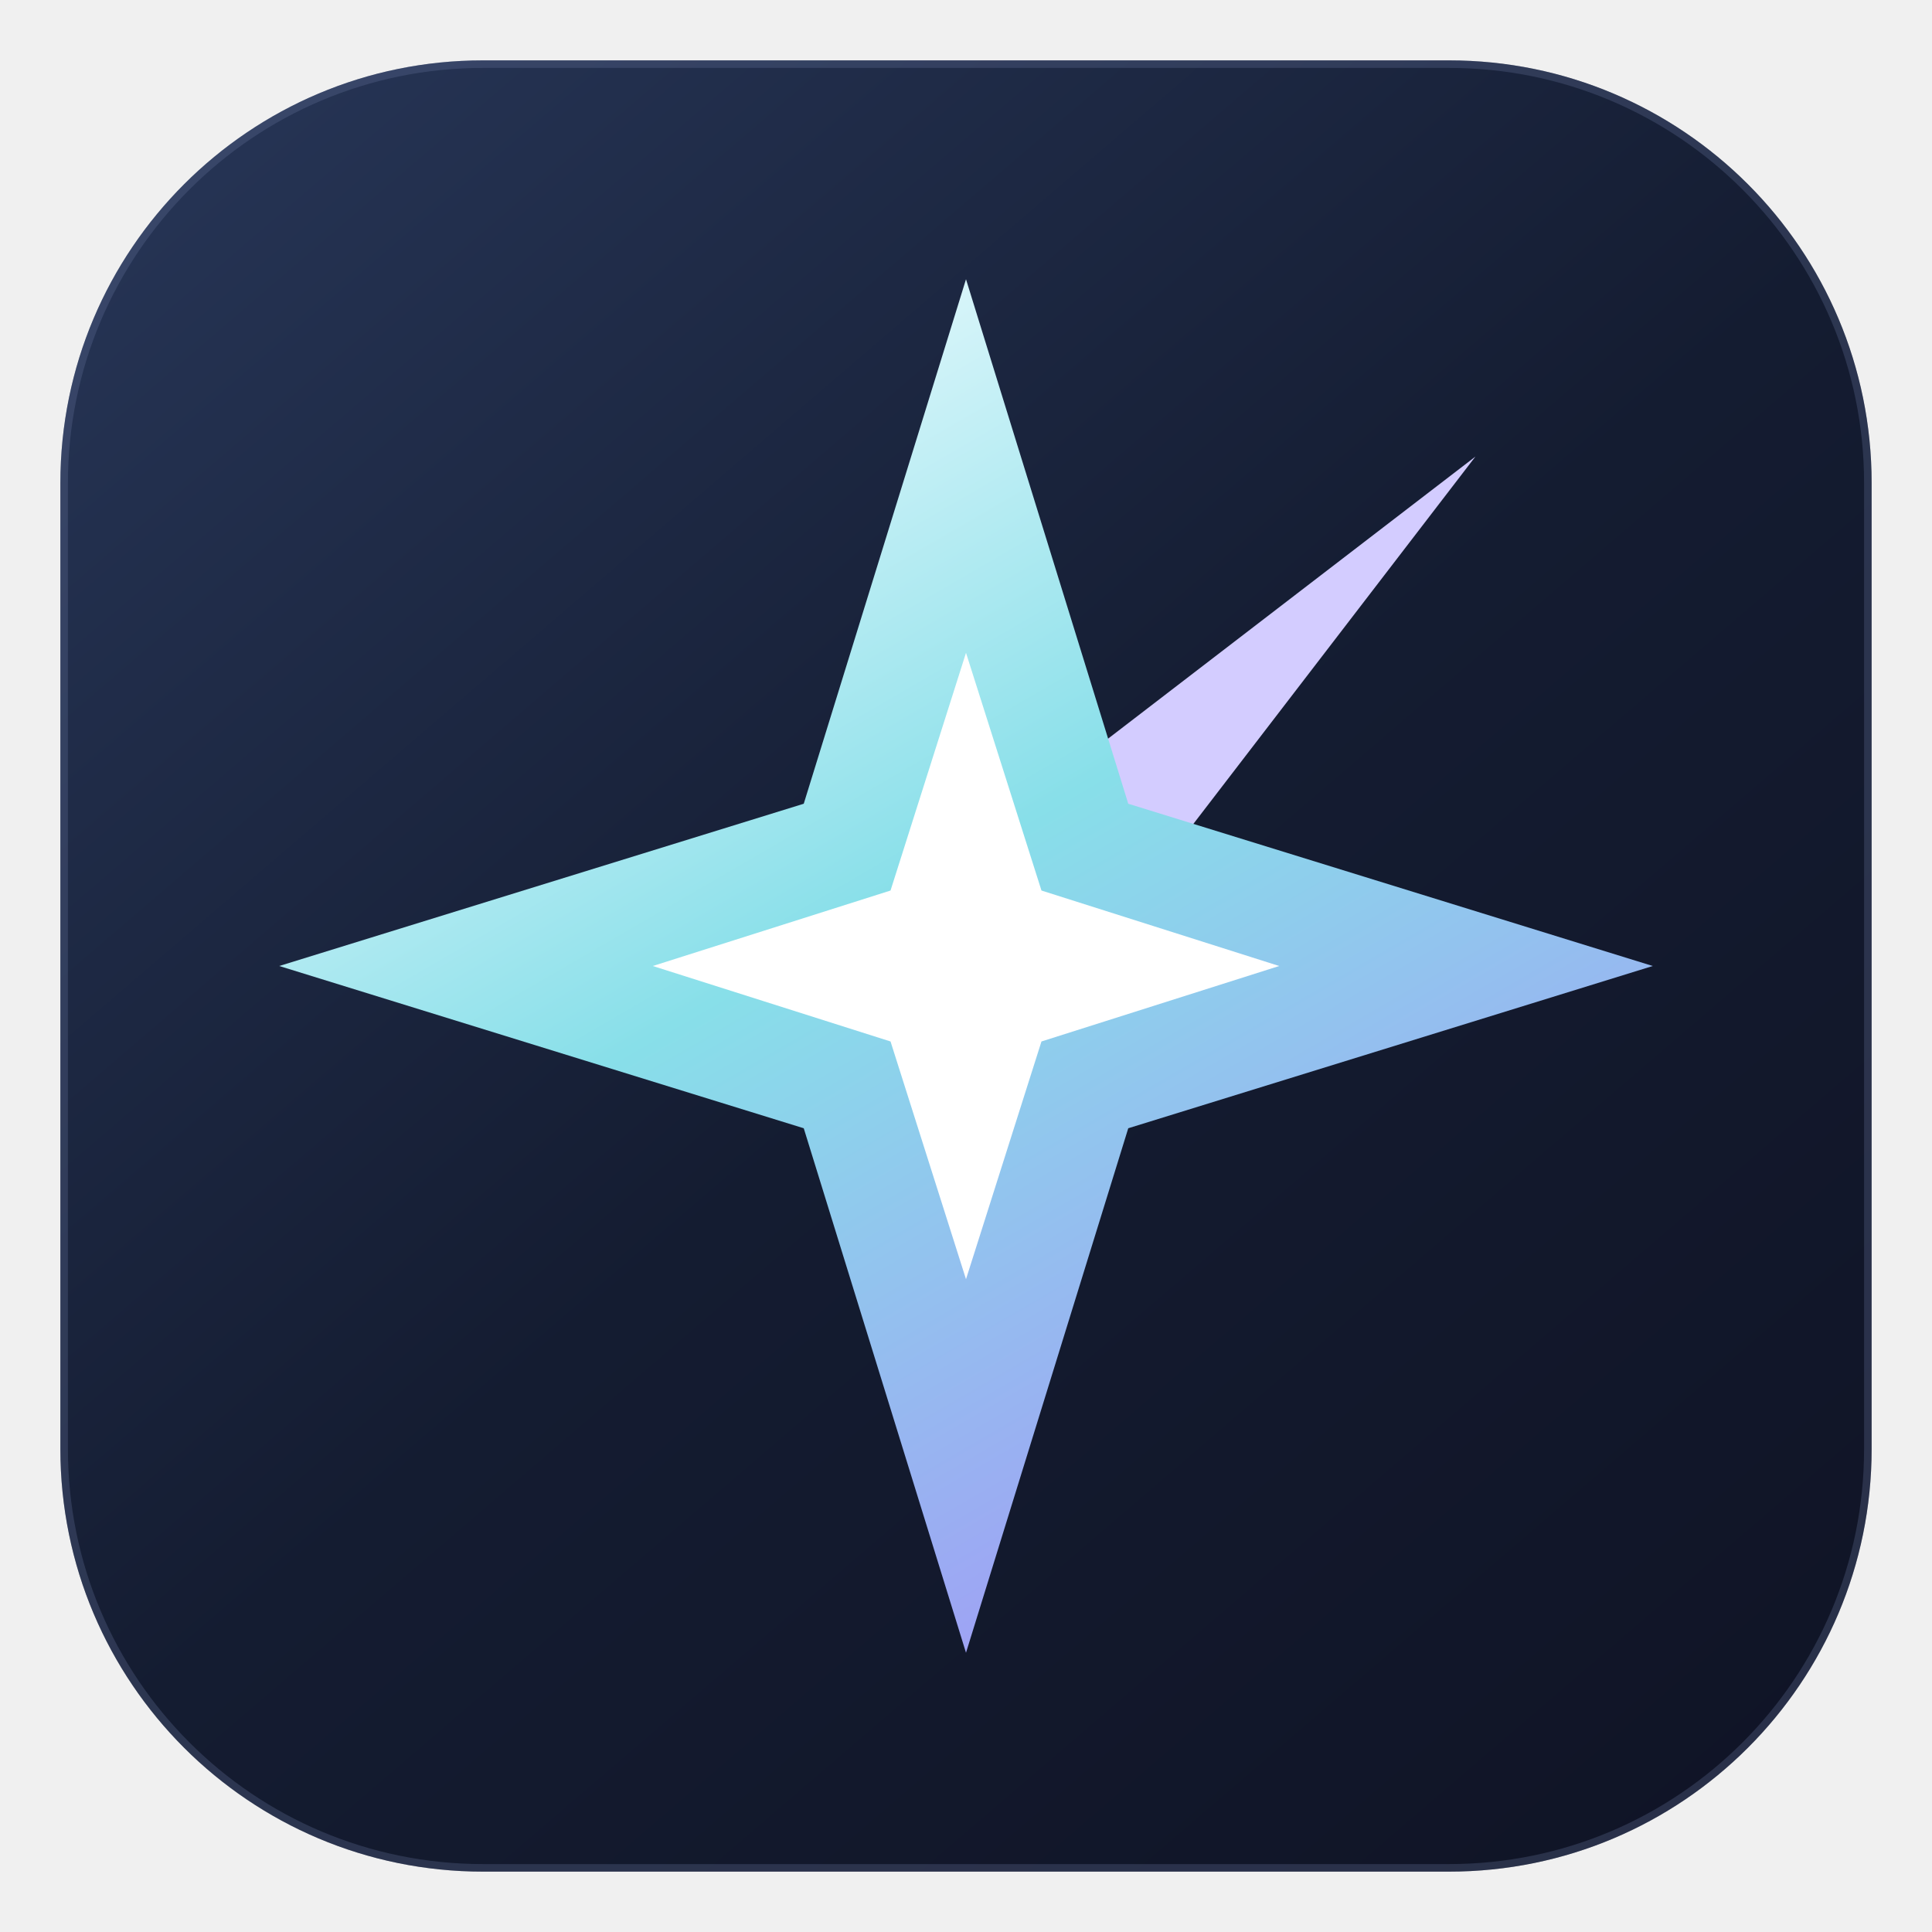
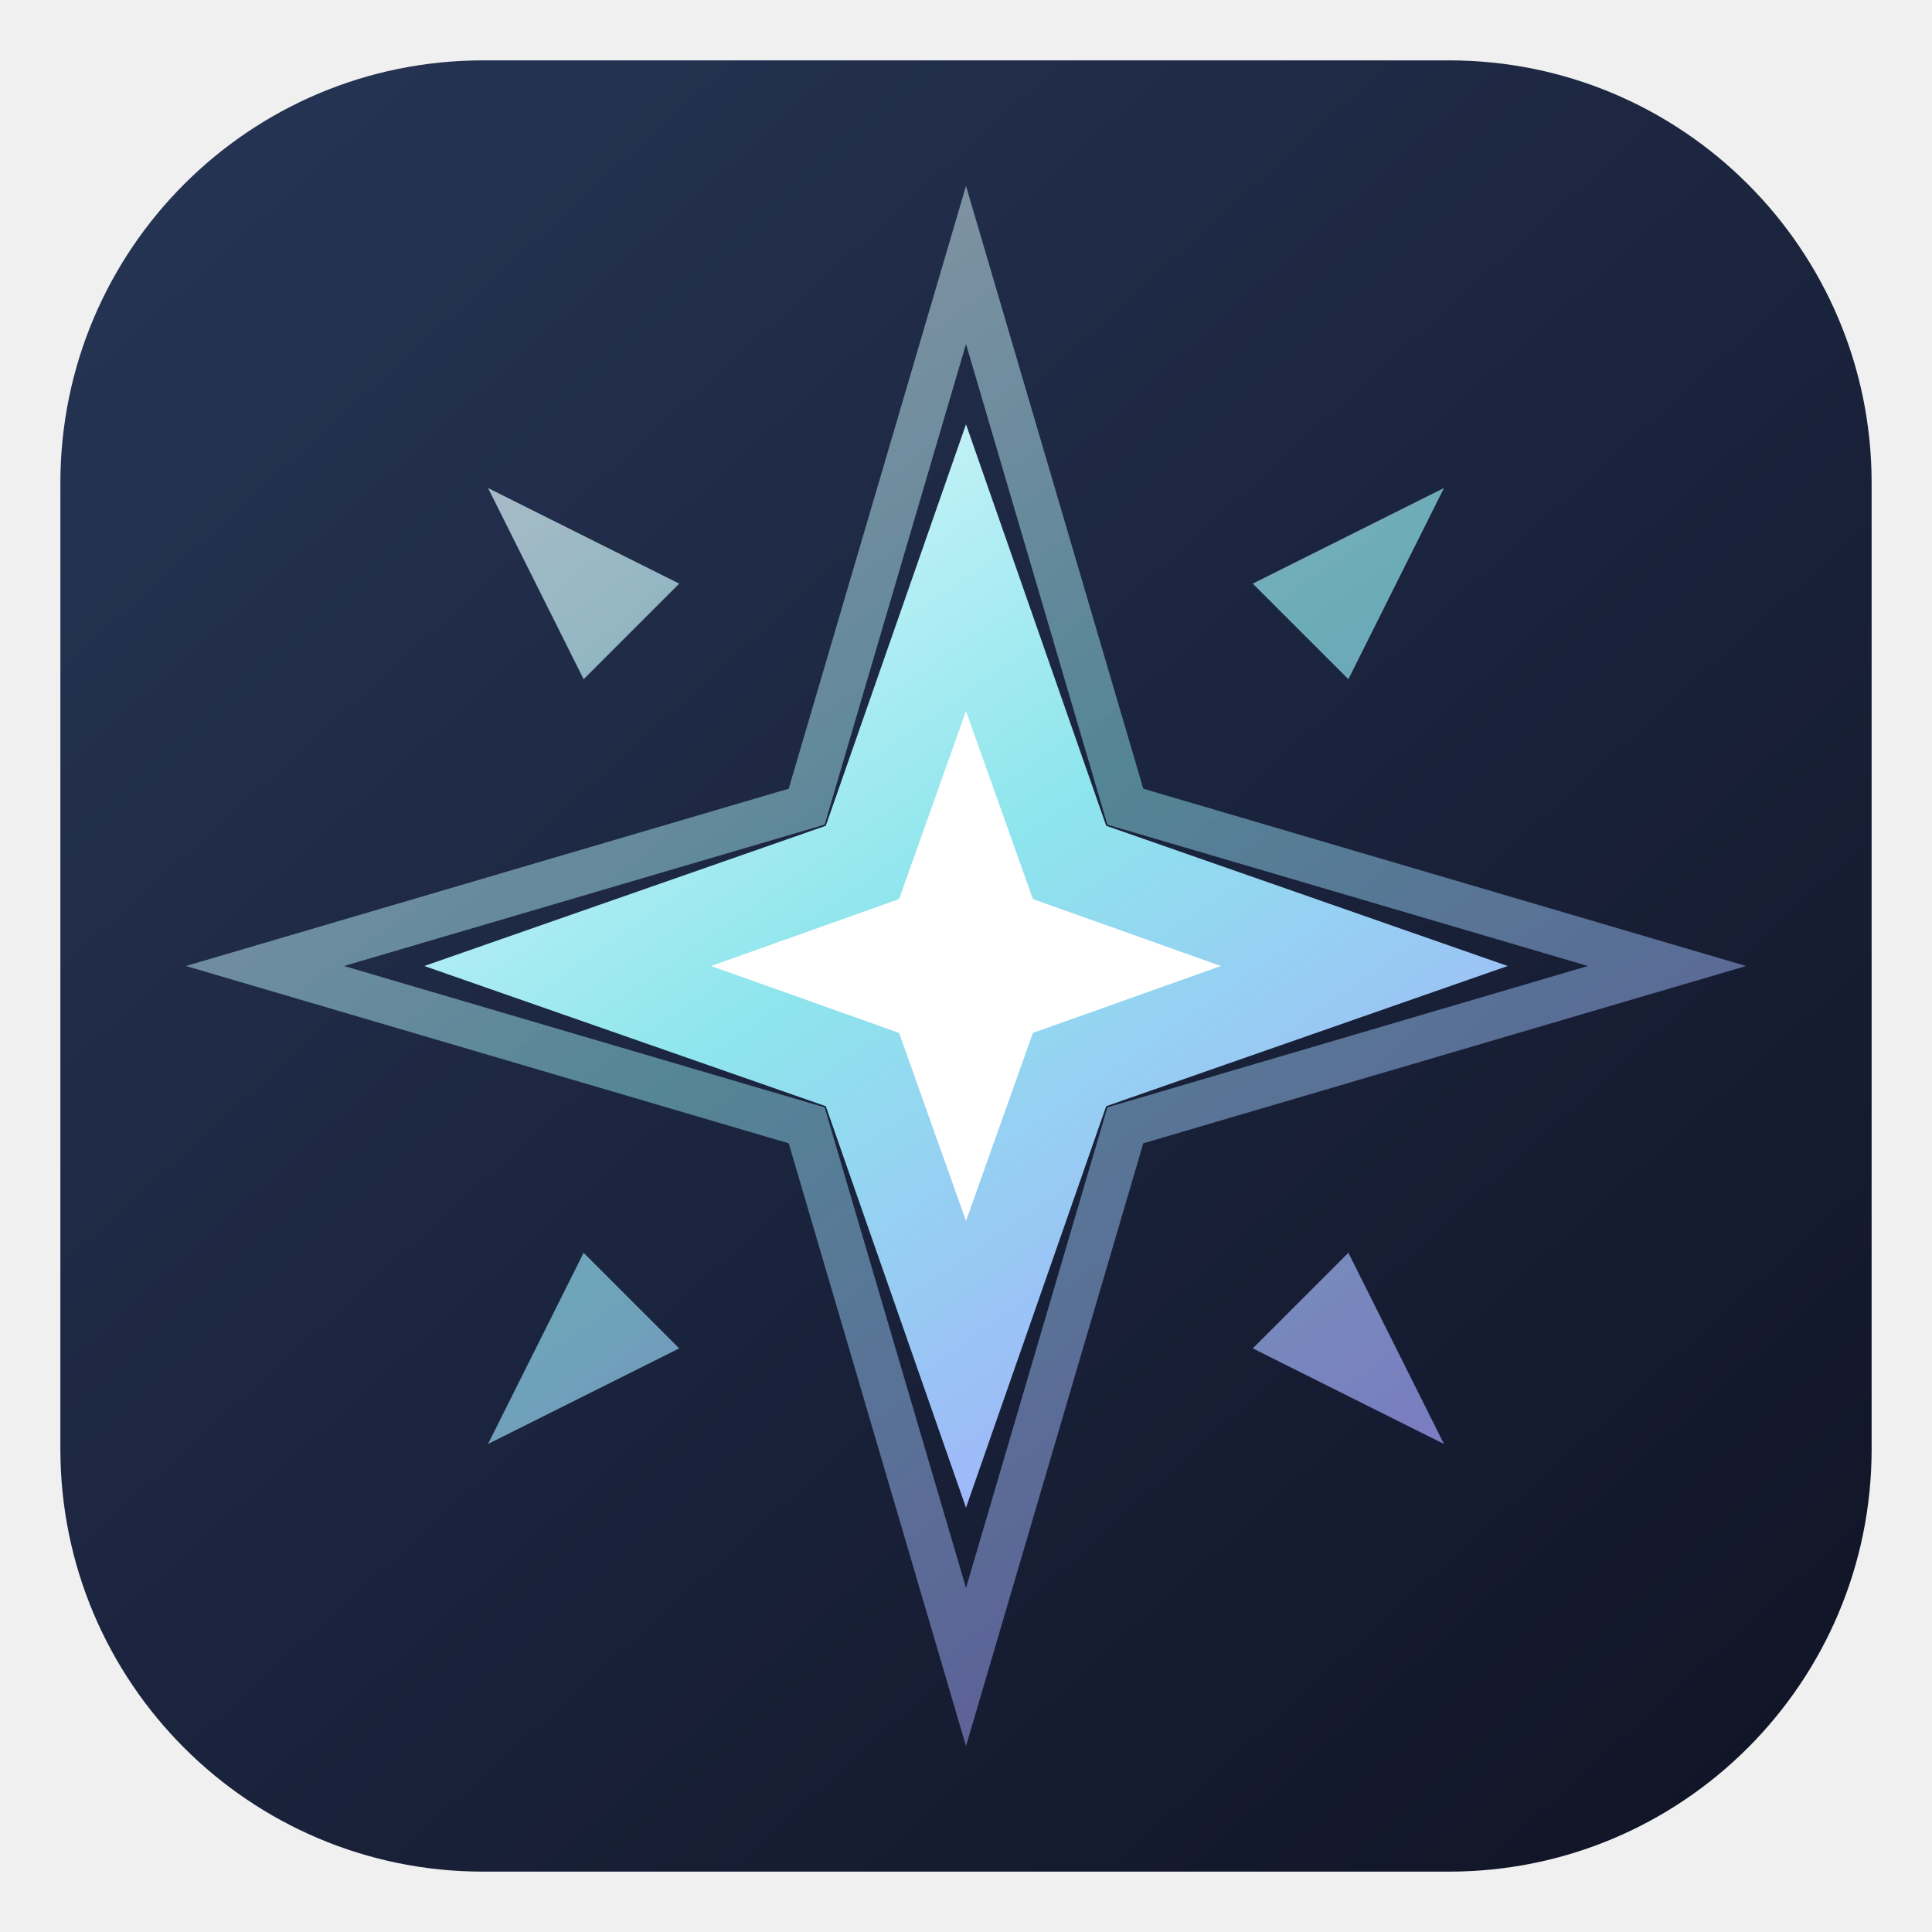
- <svg xmlns="http://www.w3.org/2000/svg" width="512" height="512" viewBox="0 0 512 512" fill="none">
+ <svg xmlns="http://www.w3.org/2000/svg" width="512" height="512" viewBox="0 0 48 48" fill="none">
  <defs>
-     <linearGradient id="tile" x1="64" y1="40" x2="450" y2="490" gradientUnits="userSpaceOnUse">
+     <linearGradient id="tile" x1="6" y1="4" x2="44" y2="46" gradientUnits="userSpaceOnUse">
      <stop stop-color="#253353" />
-       <stop offset=".5" stop-color="#141c31" />
      <stop offset="1" stop-color="#101426" />
    </linearGradient>
-     <linearGradient id="ray" x1="158" y1="80" x2="363" y2="433" gradientUnits="userSpaceOnUse">
-       <stop stop-color="#f2fcff" />
-       <stop offset=".43" stop-color="#88dfe9" />
-       <stop offset="1" stop-color="#a493f7" />
-     </linearGradient>
  </defs>
-   <rect x="16" y="16" width="480" height="480" rx="112" fill="url(#tile)" />
-   <rect x="17" y="17" width="478" height="478" rx="111" stroke="#65749b" stroke-opacity=".3" stroke-width="2" />
-   <path d="m391 121-86 112-26-26Z" fill="#d3ccff" />
-   <path d="m256 74 43 139 139 43-139 43-43 139-43-139-139-43 139-43Z" fill="url(#ray)" />
-   <path d="m256 173 20 63 63 20-63 20-20 63-20-63-63-20 63-20Z" fill="#fff" />
+   <rect x="1.5" y="1.5" width="45" height="45" rx="10.5" fill="url(#tile)" />
+   <g transform="translate(5 5) scale(.7916667)">
+     <defs>
+       <linearGradient id="expansion" x1="10" y1="4" x2="38" y2="44" gradientUnits="userSpaceOnUse">
+         <stop stop-color="#edfbff" />
+         <stop offset=".45" stop-color="#8ee5ed" />
+         <stop offset="1" stop-color="#a99bff" />
+       </linearGradient>
+     </defs>
+     <path d="M24 2 29 19 46 24 29 29 24 46 19 29 2 24 19 19Z" stroke="url(#expansion)" stroke-width="1.4" opacity=".5" />
+     <path d="m9 9 6 3-3 3Zm30 0-3 6-3-3Zm0 30-6-3 3-3ZM9 39l3-6 3 3Z" fill="url(#expansion)" opacity=".7" />
+     <path d="m24 7 4.4 12.6L41 24l-12.6 4.4L24 41l-4.4-12.6L7 24l12.6-4.4Z" fill="url(#expansion)" />
+     <path d="m24 16 2.1 5.9L32 24l-5.9 2.1L24 32l-2.1-5.9L16 24l5.9-2.1Z" fill="#fff" />
+   </g>
</svg>
